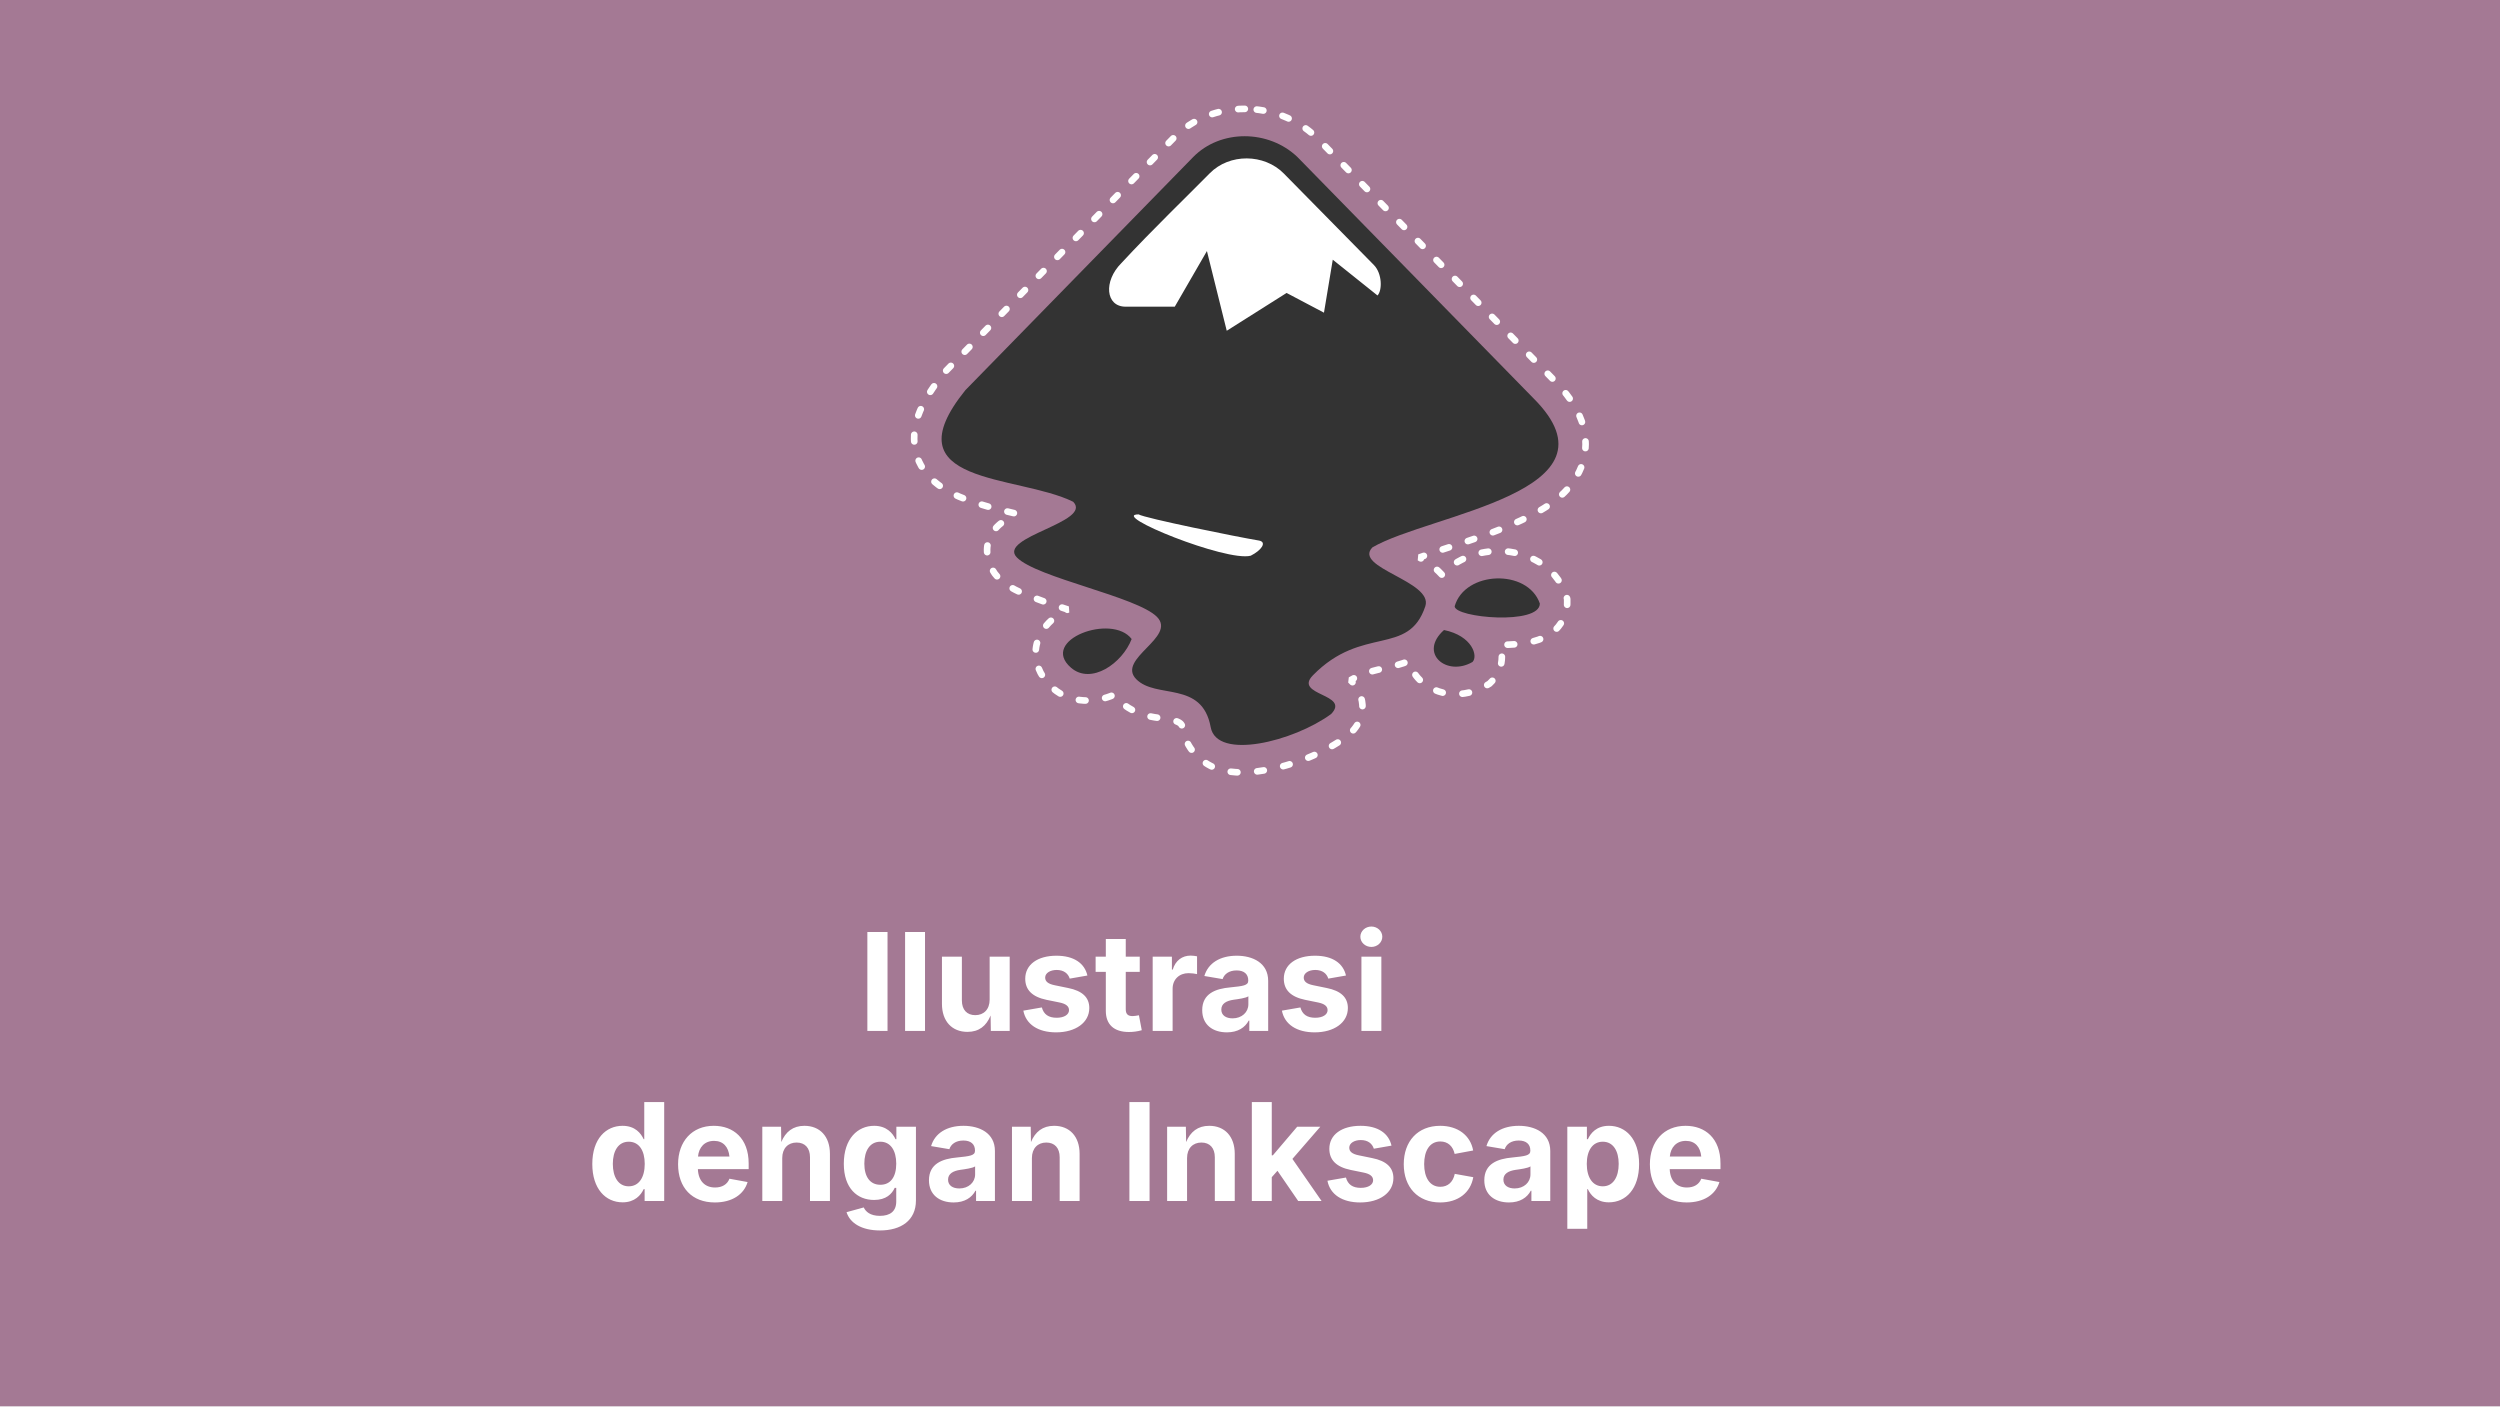
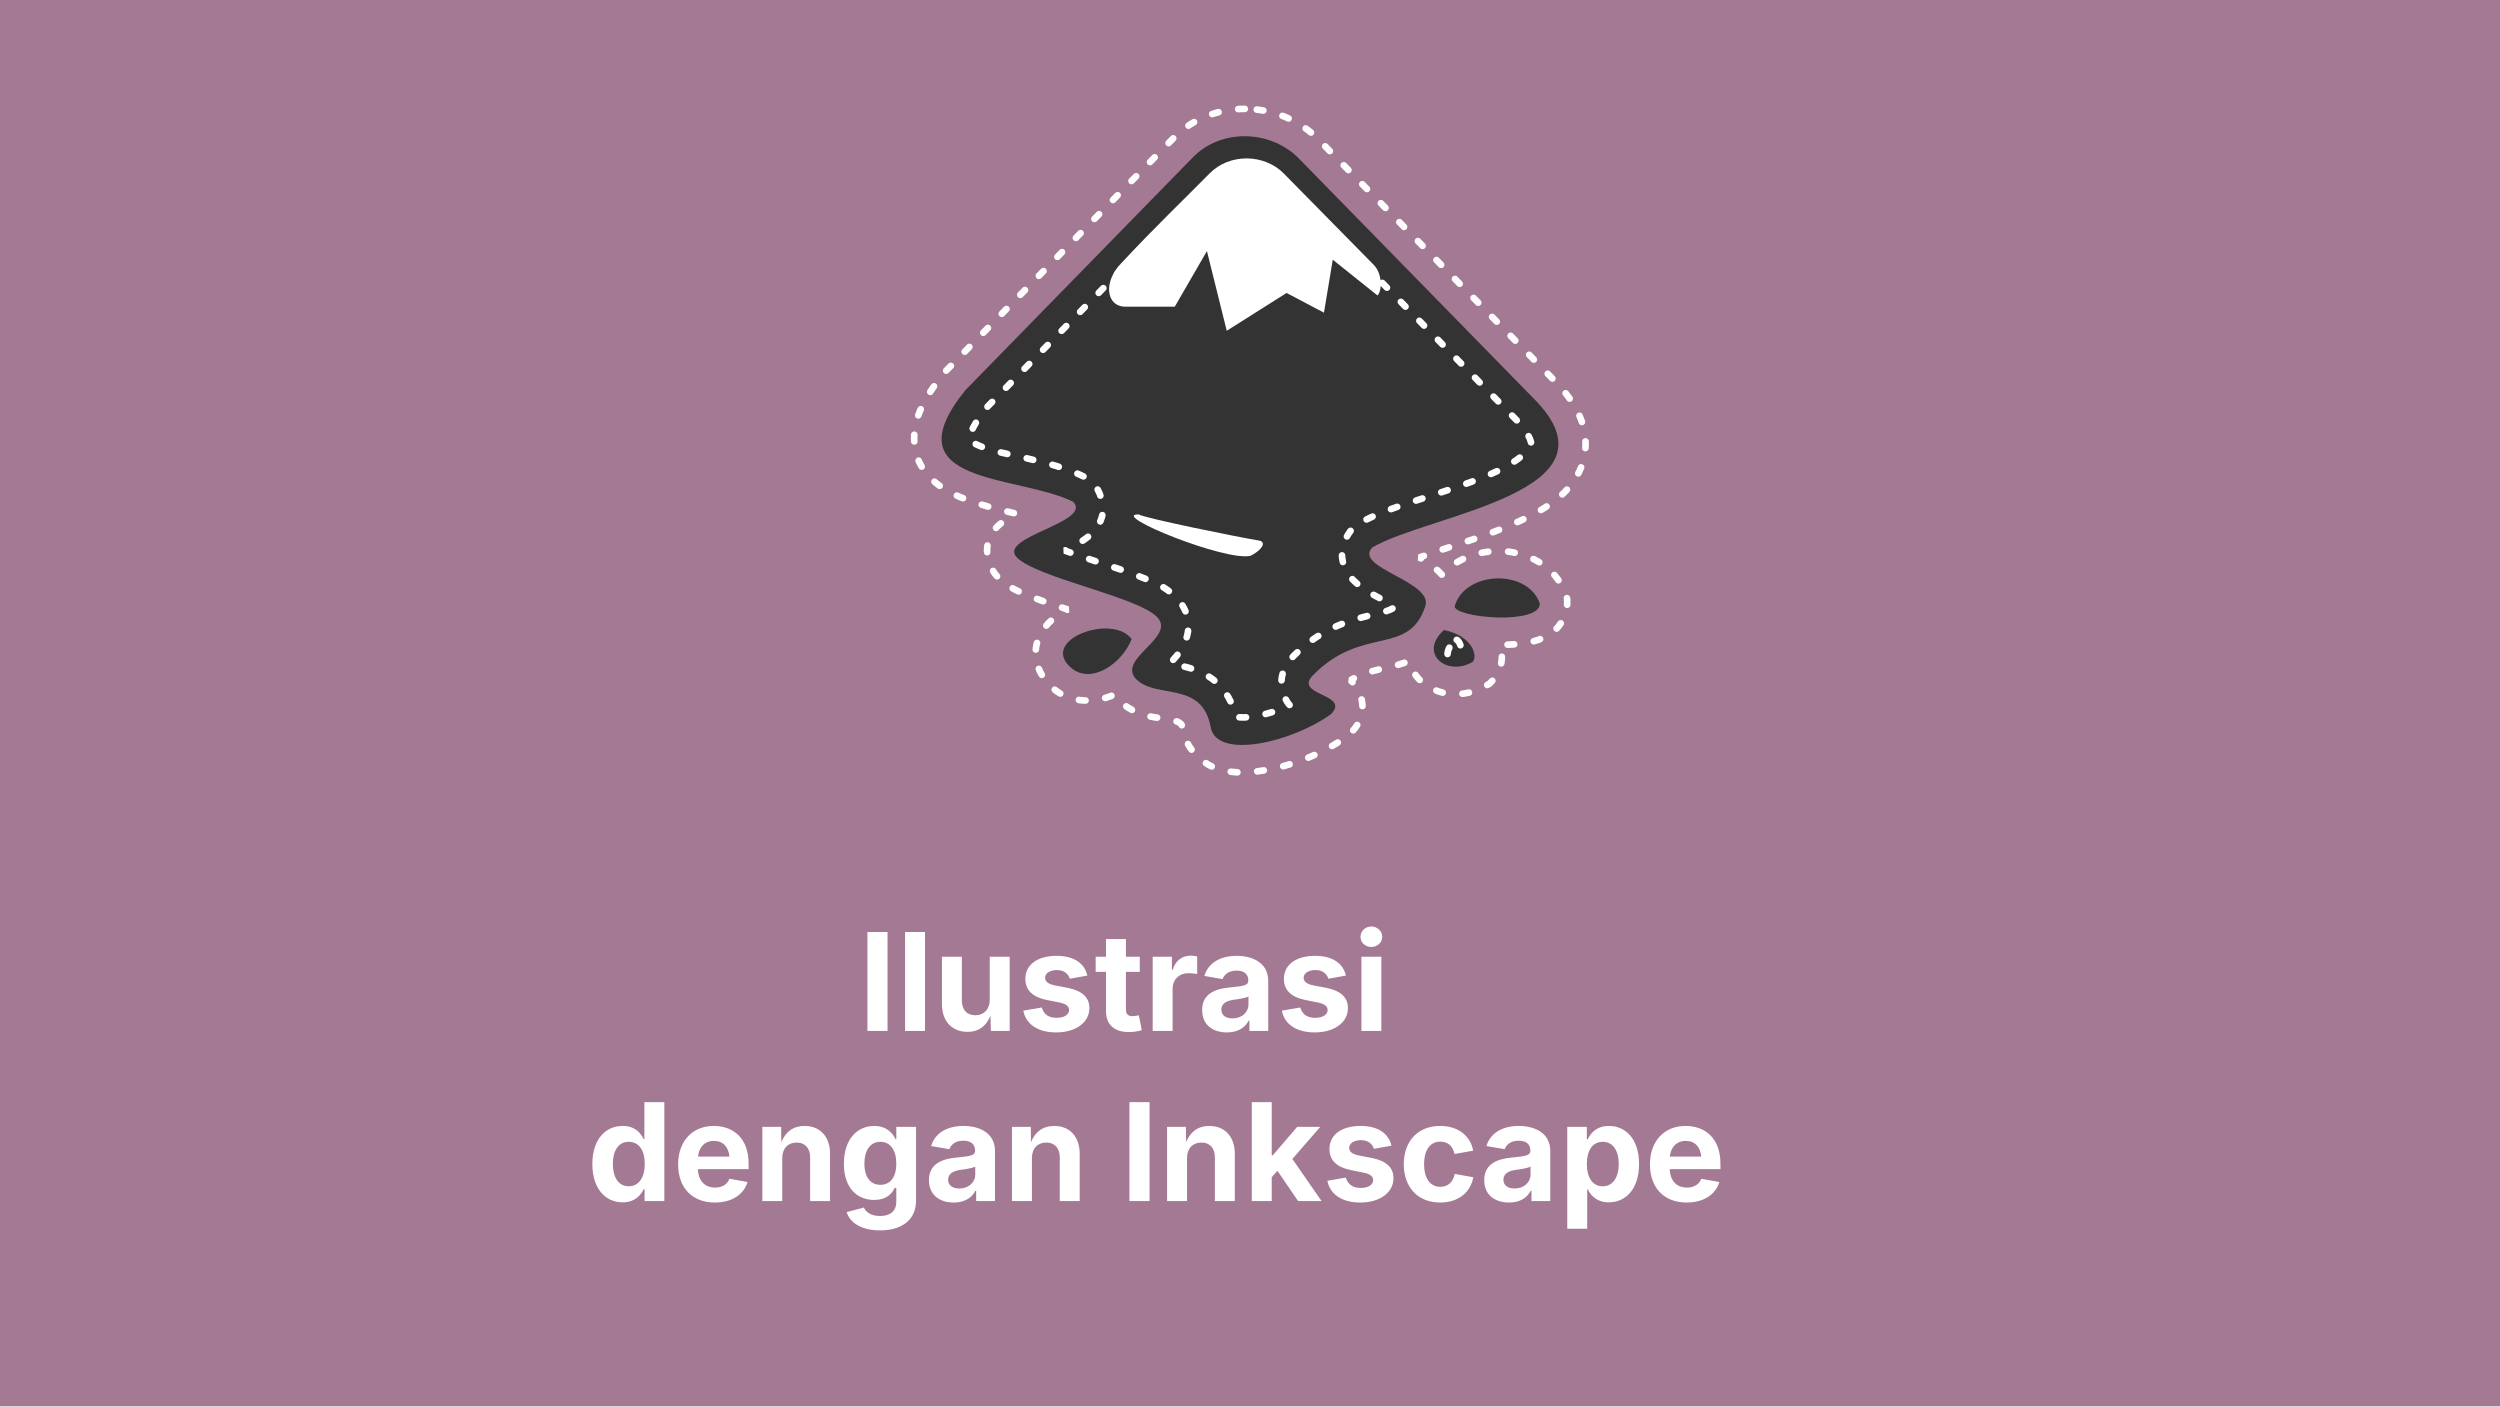
- <svg xmlns="http://www.w3.org/2000/svg" width="1244.445" height="700" viewBox="0 0 329.259 185.208" version="1.1" id="svg8" style="enable-background:new">
+ <svg xmlns="http://www.w3.org/2000/svg" width="800" height="450" viewBox="0 0 211.667 119.062" version="1.1" id="svg8" style="enable-background:new">
  <defs id="defs2" />
-   <g id="layer1" transform="translate(43.50001,-68.29169)">
-     <path style="opacity:1;vector-effect:none;fill:#a47994;fill-opacity:1;fill-rule:nonzero;stroke:none;stroke-width:0.467;stroke-linecap:butt;stroke-linejoin:miter;stroke-miterlimit:4;stroke-dasharray:none;stroke-dashoffset:0;stroke-opacity:1;paint-order:stroke fill markers" d="M 285.759,68.292 V 253.5 H -43.5 V 68.292 Z" id="rect818" />
+   <g id="layer1" transform="translate(-15.29634,-101.3646)">
+     <path transform="translate(1.2935221e-7,-443.8333)" style="opacity:1;vector-effect:none;fill:#a47994;fill-opacity:1;fill-rule:nonzero;stroke:none;stroke-width:0.3;stroke-linecap:butt;stroke-linejoin:miter;stroke-miterlimit:4;stroke-dasharray:none;stroke-dashoffset:0;stroke-opacity:1;paint-order:stroke fill markers;enable-background:new" d="M 226.963,545.198 V 664.26 H 15.296 V 545.198 Z" id="rect818" />
  </g>
-   <g id="layer2" transform="translate(43.50001,-512.125)">
-     <path style="color:#000000;font-style:normal;font-variant:normal;font-weight:normal;font-stretch:normal;font-size:medium;line-height:normal;font-family:sans-serif;font-variant-ligatures:normal;font-variant-position:normal;font-variant-caps:normal;font-variant-numeric:normal;font-variant-alternates:normal;font-feature-settings:normal;text-indent:0;text-align:start;text-decoration:none;text-decoration-line:none;text-decoration-style:solid;text-decoration-color:#000000;letter-spacing:normal;word-spacing:normal;text-transform:none;writing-mode:lr-tb;direction:ltr;text-orientation:mixed;dominant-baseline:auto;baseline-shift:baseline;text-anchor:start;white-space:normal;shape-padding:0;clip-rule:nonzero;display:inline;overflow:visible;visibility:visible;opacity:1;isolation:auto;mix-blend-mode:normal;color-interpolation:sRGB;color-interpolation-filters:linearRGB;solid-color:#000000;solid-opacity:1;vector-effect:none;fill:none;fill-opacity:1;fill-rule:nonzero;stroke:#ffffff;stroke-width:0.873;stroke-linecap:round;stroke-linejoin:bevel;stroke-miterlimit:4;stroke-dasharray:0.873, 2.619;stroke-dashoffset:0;stroke-opacity:1;color-rendering:auto;image-rendering:auto;shape-rendering:auto;text-rendering:auto;enable-background:accumulate" d="m 120.446,526.464 c -3.389,-0.006 -6.84,1.232 -9.386,3.838 l -30.109,30.81 -0.107,0.133 c -2.822,3.494 -4.4,6.598 -3.832,9.948 0.568,3.35 3.347,5.298 5.789,6.333 2.397,1.017 5.078,1.678 7.484,2.238 -0.544,0.297 -1.091,0.602 -1.648,1.034 -0.688,0.534 -1.56,1.237 -2.002,2.779 -0.441,1.542 0.301,3.551 1.213,4.484 l 5.51e-4,5.6e-4 5.51e-4,5.4e-4 c 1.519,1.553 3.063,2.094 4.872,2.808 1.374,0.542 2.908,1.034 4.417,1.53 -0.741,0.366 -1.46,0.798 -2.126,1.388 -1.034,0.915 -2.069,2.37 -2.116,4.267 -0.047,1.897 1.013,3.621 2.297,4.732 l 0.001,10e-4 0.001,10e-4 c 2.393,2.069 5.69,1.891 8.038,0.833 0.117,0.148 0.206,0.337 0.332,0.466 2.678,2.737 5.755,2.487 7.2,2.832 0.723,0.172 1.04,0.35 1.167,0.461 0.127,0.111 0.301,0.216 0.473,1.158 v -0.002 c 0.452,2.471 2.698,4.347 4.669,4.916 1.97,0.568 3.883,0.462 5.833,0.143 3.9,-0.636 7.932,-2.256 11.026,-4.52 l 0.241,-0.176 0.208,-0.213 c 0.623,-0.637 1.272,-1.467 1.508,-2.741 0.236,-1.274 -0.265,-2.75 -0.874,-3.535 -0.228,-0.294 -0.44,-0.497 -0.651,-0.703 1.563,-0.936 3.044,-1.25 4.874,-1.675 0.847,-0.197 1.8,-0.431 2.792,-0.824 0.302,0.961 0.809,1.838 1.472,2.479 2.317,2.241 5.852,2.431 8.76,0.721 l 0.408,-0.239 0.332,-0.337 c 1.143,-1.16 1.359,-2.54 1.284,-3.643 -0.028,-0.407 -0.137,-0.779 -0.242,-1.154 1.485,0.021 2.968,-0.056 4.454,-0.462 0.819,-0.224 1.67,-0.522 2.571,-1.242 0.9,-0.72 1.834,-2.188 1.834,-3.718 v -0.605 l -0.198,-0.572 c -1.346,-3.895 -5.205,-5.649 -8.567,-5.734 -2.73,-0.069 -5.764,0.912 -7.743,3.107 -0.284,-0.314 -0.577,-0.591 -0.863,-0.83 -0.709,-0.592 -1.415,-1.039 -2.099,-1.433 1.015,-0.359 2.016,-0.718 3.17,-1.094 3.301,-1.078 6.987,-2.253 10.267,-3.814 3.28,-1.56 6.47,-3.426 7.909,-7.061 0.72,-1.818 0.735,-4.024 0.029,-5.993 -0.707,-1.969 -1.995,-3.748 -3.788,-5.541 l -31.098,-31.786 -0.041,-0.039 c -2.618,-2.514 -6.048,-3.75 -9.437,-3.756 z m -0.014,7.205 c 1.631,0.003 3.269,0.611 4.452,1.742 l 31.03,31.716 0.014,0.014 c 1.296,1.296 1.897,2.31 2.101,2.88 0.205,0.57 0.155,0.649 0.053,0.906 -0.204,0.514 -1.678,1.957 -4.306,3.207 -2.628,1.25 -6.093,2.389 -9.407,3.471 -3.315,1.083 -6.413,2.028 -8.93,3.498 l -0.418,0.244 -0.338,0.345 c -0.826,0.843 -1.601,2.418 -1.411,3.936 0.19,1.518 0.986,2.445 1.615,3.053 1.258,1.216 2.452,1.746 3.564,2.348 0.764,0.413 1.209,0.709 1.693,1.018 -0.078,0.068 -0.15,0.154 -0.239,0.212 -0.321,0.211 -1.048,0.465 -2.298,0.755 -2.501,0.582 -6.854,1.529 -10.768,5.532 -0.623,0.637 -1.272,1.466 -1.508,2.74 -0.236,1.275 0.266,2.751 0.874,3.536 0.068,0.088 0.127,0.13 0.194,0.209 -1.547,0.667 -3.227,1.22 -4.652,1.453 -1.133,0.185 -2.005,0.138 -2.434,0.067 -0.469,-1.857 -1.378,-3.492 -2.633,-4.591 -1.41,-1.235 -2.983,-1.75 -4.243,-2.051 -1.26,-0.301 -1.238,-0.283 -1.861,-0.43 0.592,-0.594 1.252,-1.282 1.842,-2.473 0.375,-0.757 0.704,-1.813 0.571,-3.017 -0.133,-1.204 -0.774,-2.358 -1.532,-3.133 l -10e-4,-10e-4 -0.001,-0.001 c -1.52,-1.551 -3.063,-2.092 -4.872,-2.806 -1.809,-0.714 -3.836,-1.37 -5.815,-2.015 -1.481,-0.482 -2.777,-0.941 -4.039,-1.396 0.941,-0.435 1.908,-0.912 2.902,-1.683 0.687,-0.534 1.561,-1.236 2.002,-2.779 0.442,-1.542 -0.302,-3.552 -1.214,-4.484 l -0.428,-0.438 -0.549,-0.272 c -4.821,-2.387 -10.903,-2.849 -13.827,-4.089 -1.462,-0.62 -1.496,-0.886 -1.499,-0.904 -0.003,-0.018 0.105,-1.415 2.271,-4.13 l 29.827,-30.523 c 1.06,-1.085 2.584,-1.671 4.218,-1.668 z m 27.926,62.729 c 0.046,0.025 0.04,3.4e-4 0.155,0.112 0.213,0.206 0.46,0.782 0.417,1.195 -0.009,0.082 -0.019,0.078 -0.033,0.129 l -1.757,0.477 c 0.028,-0.404 0.141,-0.935 0.731,-1.534 z" id="path831" />
-     <g style="stroke-width:1.185;enable-background:new" id="inkscape-logo" transform="matrix(0.2232407,0,0,0.2232425,77.21548,526.606)">
-       <path id="path152" d="M 163.15,27.83 28.81,165.3 C -16.58,221.51 59.7,214.97 92.4,231.16 104.13,243.15 47.44,252 59.17,264 c 11.73,11.99 70.93,23.1 82.68,35.09 11.73,11.99 -24.01,24.71 -12.28,36.7 11.73,11.99 38.86,0.63 43.94,28.31 3.62,19.78 48.89,8.5 71.03,-7.7 11.73,-12 -22.44,-10.87 -10.71,-22.86 29.17,-29.83 56.33,-10.84 66.31,-40.73 4.93,-14.77 -42.94,-22.77 -31.19,-34.76 33.75,-19.71 150.4,-32.54 95.05,-87.89 L 224.75,27.83 c -17.03,-16.35 -45.45,-16.53 -61.6,0 z m 154.31,264.98 c 0,6.82 50.25,11.29 50.25,-1.61 -7.16,-20.72 -44.31,-19.32 -50.25,1.61 z M 91.1,329.05 c 11.9,10.29 30.28,-2.56 35.79,-16.92 -11.53,-15.32 -54.69,0.55 -35.79,16.92 z m 220.06,-22.23 c -15.34,13.76 1.72,27.72 16.84,18.83 3.37,-3.42 -0.09,-15.41 -16.84,-18.83 z" style="fill:#333333;stroke-width:1.185" />
-       <path id="path154" d="m 131,238.6 c 3.59,2.23 57.89,13.26 71.16,15.46 4.6,0.97 1.34,5.71 -5,8.91 -14.3,3.8 -83.66,-24.37 -66.16,-24.37 z" style="fill:#ffffff;stroke-width:1.185" />
-       <path id="path156" d="m 216.63,37.47 53.15,53.98 c 5.04,5.15 4.97,15.13 2.15,18 L 245.54,88.34 240.35,119.6 218.3,107.96 182.99,130.27 171.3,83.24 152.33,116.06 h -29 c -11.82,0 -13.21,-15 -2.47,-25.74 18.76,-20.25 40.29,-40.89 51.99,-52.85 11.76,-12.02 32.25,-11.68 43.78,0 z" style="fill:#ffffff;stroke-width:1.185" />
+   <g id="layer2" transform="translate(-15.29634,-545.1979)">
+     <text xml:space="preserve" style="font-style:normal;font-variant:normal;font-weight:bold;font-stretch:normal;font-size:11.52px;line-height:1.25;font-family:Inter;-inkscape-font-specification:'Inter, Bold';font-variant-ligatures:normal;font-variant-position:normal;font-variant-caps:normal;font-variant-numeric:normal;font-variant-alternates:normal;font-feature-settings:normal;text-indent:0;text-align:center;text-decoration:none;text-decoration-line:none;text-decoration-style:solid;text-decoration-color:#000000;letter-spacing:0px;word-spacing:0px;text-transform:none;writing-mode:lr-tb;direction:ltr;text-orientation:mixed;dominant-baseline:auto;baseline-shift:baseline;text-anchor:middle;white-space:normal;shape-padding:0;opacity:1;vector-effect:none;fill:#ffffff;fill-opacity:1;stroke:none;stroke-width:0.17;stroke-linecap:butt;stroke-linejoin:miter;stroke-miterlimit:4;stroke-dasharray:none;stroke-dashoffset:0;stroke-opacity:1" x="120.016" y="632.484" id="text197">
+       <tspan id="tspan195" x="120.016" y="632.484" style="font-style:normal;font-variant:normal;font-weight:bold;font-stretch:normal;font-size:11.52px;line-height:1.25;font-family:Inter;-inkscape-font-specification:'Inter, Bold';font-variant-ligatures:normal;font-variant-position:normal;font-variant-caps:normal;font-variant-numeric:normal;font-variant-alternates:normal;font-feature-settings:normal;text-indent:0;text-align:center;text-decoration:none;text-decoration-line:none;text-decoration-style:solid;text-decoration-color:#000000;letter-spacing:0px;word-spacing:0px;text-transform:none;writing-mode:lr-tb;direction:ltr;text-orientation:mixed;dominant-baseline:auto;baseline-shift:baseline;text-anchor:middle;white-space:normal;shape-padding:0;vector-effect:none;fill:#ffffff;fill-opacity:1;stroke:none;stroke-width:0.17;stroke-linecap:butt;stroke-linejoin:miter;stroke-miterlimit:4;stroke-dasharray:none;stroke-dashoffset:0;stroke-opacity:1">Ilustrasi</tspan>
+       <tspan x="120.016" y="646.884" style="font-style:normal;font-variant:normal;font-weight:bold;font-stretch:normal;font-size:11.52px;line-height:1.25;font-family:Inter;-inkscape-font-specification:'Inter, Bold';font-variant-ligatures:normal;font-variant-position:normal;font-variant-caps:normal;font-variant-numeric:normal;font-variant-alternates:normal;font-feature-settings:normal;text-indent:0;text-align:center;text-decoration:none;text-decoration-line:none;text-decoration-style:solid;text-decoration-color:#000000;letter-spacing:0px;word-spacing:0px;text-transform:none;writing-mode:lr-tb;direction:ltr;text-orientation:mixed;dominant-baseline:auto;baseline-shift:baseline;text-anchor:middle;white-space:normal;shape-padding:0;vector-effect:none;fill:#ffffff;fill-opacity:1;stroke:none;stroke-width:0.17;stroke-linecap:butt;stroke-linejoin:miter;stroke-miterlimit:4;stroke-dasharray:none;stroke-dashoffset:0;stroke-opacity:1" id="tspan199">dengan Inkscape</tspan>
+     </text>
+     <g id="g852" transform="matrix(0.642857,0,0,0.642857,43.26063,215.9748)">
+       <g transform="matrix(0.2232407,0,0,0.2232425,77.21548,526.606)" id="inkscape-logo" style="stroke-width:1.185;enable-background:new">
+         <path style="fill:#333333;stroke-width:1.185" d="M 163.15,27.83 28.81,165.3 C -16.58,221.51 59.7,214.97 92.4,231.16 104.13,243.15 47.44,252 59.17,264 c 11.73,11.99 70.93,23.1 82.68,35.09 11.73,11.99 -24.01,24.71 -12.28,36.7 11.73,11.99 38.86,0.63 43.94,28.31 3.62,19.78 48.89,8.5 71.03,-7.7 11.73,-12 -22.44,-10.87 -10.71,-22.86 29.17,-29.83 56.33,-10.84 66.31,-40.73 4.93,-14.77 -42.94,-22.77 -31.19,-34.76 33.75,-19.71 150.4,-32.54 95.05,-87.89 L 224.75,27.83 c -17.03,-16.35 -45.45,-16.53 -61.6,0 z m 154.31,264.98 c 0,6.82 50.25,11.29 50.25,-1.61 -7.16,-20.72 -44.31,-19.32 -50.25,1.61 z M 91.1,329.05 c 11.9,10.29 30.28,-2.56 35.79,-16.92 -11.53,-15.32 -54.69,0.55 -35.79,16.92 z m 220.06,-22.23 c -15.34,13.76 1.72,27.72 16.84,18.83 3.37,-3.42 -0.09,-15.41 -16.84,-18.83 z" id="path152" />
+         <path style="fill:#ffffff;stroke-width:1.185" d="m 131,238.6 c 3.59,2.23 57.89,13.26 71.16,15.46 4.6,0.97 1.34,5.71 -5,8.91 -14.3,3.8 -83.66,-24.37 -66.16,-24.37 z" id="path154" />
+         <path style="fill:#ffffff;stroke-width:1.185" d="m 216.63,37.47 53.15,53.98 c 5.04,5.15 4.97,15.13 2.15,18 L 245.54,88.34 240.35,119.6 218.3,107.96 182.99,130.27 171.3,83.24 152.33,116.06 h -29 c -11.82,0 -13.21,-15 -2.47,-25.74 18.76,-20.25 40.29,-40.89 51.99,-52.85 11.76,-12.02 32.25,-11.68 43.78,0 z" id="path156" />
+       </g>
+       <path id="path831" d="m 120.446,526.464 c -3.389,-0.006 -6.84,1.232 -9.386,3.838 l -30.109,30.81 -0.107,0.133 c -2.822,3.494 -4.4,6.598 -3.832,9.948 0.568,3.35 3.347,5.298 5.789,6.333 2.397,1.017 5.078,1.678 7.484,2.238 -0.544,0.297 -1.091,0.602 -1.648,1.034 -0.688,0.534 -1.56,1.237 -2.002,2.779 -0.441,1.542 0.301,3.551 1.213,4.484 l 5.51e-4,5.6e-4 5.51e-4,5.4e-4 c 1.519,1.553 3.063,2.094 4.872,2.808 1.374,0.542 2.908,1.034 4.417,1.53 -0.741,0.366 -1.46,0.798 -2.126,1.388 -1.034,0.915 -2.069,2.37 -2.116,4.267 -0.047,1.897 1.013,3.621 2.297,4.732 l 0.001,10e-4 0.001,10e-4 c 2.393,2.069 5.69,1.891 8.038,0.833 0.117,0.148 0.206,0.337 0.332,0.466 2.678,2.737 5.755,2.487 7.2,2.832 0.723,0.172 1.04,0.35 1.167,0.461 0.127,0.111 0.301,0.216 0.473,1.158 v -0.002 c 0.452,2.471 2.698,4.347 4.669,4.916 1.97,0.568 3.883,0.462 5.833,0.143 3.9,-0.636 7.932,-2.256 11.026,-4.52 l 0.241,-0.176 0.208,-0.213 c 0.623,-0.637 1.272,-1.467 1.508,-2.741 0.236,-1.274 -0.265,-2.75 -0.874,-3.535 -0.228,-0.294 -0.44,-0.497 -0.651,-0.703 1.563,-0.936 3.044,-1.25 4.874,-1.675 0.847,-0.197 1.8,-0.431 2.792,-0.824 0.302,0.961 0.809,1.838 1.472,2.479 2.317,2.241 5.852,2.431 8.76,0.721 l 0.408,-0.239 0.332,-0.337 c 1.143,-1.16 1.359,-2.54 1.284,-3.643 -0.028,-0.407 -0.137,-0.779 -0.242,-1.154 1.485,0.021 2.968,-0.056 4.454,-0.462 0.819,-0.224 1.67,-0.522 2.571,-1.242 0.9,-0.72 1.834,-2.188 1.834,-3.718 v -0.605 l -0.198,-0.572 c -1.346,-3.895 -5.205,-5.649 -8.567,-5.734 -2.73,-0.069 -5.764,0.912 -7.743,3.107 -0.284,-0.314 -0.577,-0.591 -0.863,-0.83 -0.709,-0.592 -1.415,-1.039 -2.099,-1.433 1.015,-0.359 2.016,-0.718 3.17,-1.094 3.301,-1.078 6.987,-2.253 10.267,-3.814 3.28,-1.56 6.47,-3.426 7.909,-7.061 0.72,-1.818 0.735,-4.024 0.029,-5.993 -0.707,-1.969 -1.995,-3.748 -3.788,-5.541 l -31.098,-31.786 -0.041,-0.039 c -2.618,-2.514 -6.048,-3.75 -9.437,-3.756 z m -0.014,7.205 c 1.631,0.003 3.269,0.611 4.452,1.742 l 31.03,31.716 0.014,0.014 c 1.296,1.296 1.897,2.31 2.101,2.88 0.205,0.57 0.155,0.649 0.053,0.906 -0.204,0.514 -1.678,1.957 -4.306,3.207 -2.628,1.25 -6.093,2.389 -9.407,3.471 -3.315,1.083 -6.413,2.028 -8.93,3.498 l -0.418,0.244 -0.338,0.345 c -0.826,0.843 -1.601,2.418 -1.411,3.936 0.19,1.518 0.986,2.445 1.615,3.053 1.258,1.216 2.452,1.746 3.564,2.348 0.764,0.413 1.209,0.709 1.693,1.018 -0.078,0.068 -0.15,0.154 -0.239,0.212 -0.321,0.211 -1.048,0.465 -2.298,0.755 -2.501,0.582 -6.854,1.529 -10.768,5.532 -0.623,0.637 -1.272,1.466 -1.508,2.74 -0.236,1.275 0.266,2.751 0.874,3.536 0.068,0.088 0.127,0.13 0.194,0.209 -1.547,0.667 -3.227,1.22 -4.652,1.453 -1.133,0.185 -2.005,0.138 -2.434,0.067 -0.469,-1.857 -1.378,-3.492 -2.633,-4.591 -1.41,-1.235 -2.983,-1.75 -4.243,-2.051 -1.26,-0.301 -1.238,-0.283 -1.861,-0.43 0.592,-0.594 1.252,-1.282 1.842,-2.473 0.375,-0.757 0.704,-1.813 0.571,-3.017 -0.133,-1.204 -0.774,-2.358 -1.532,-3.133 l -10e-4,-10e-4 -0.001,-0.001 c -1.52,-1.551 -3.063,-2.092 -4.872,-2.806 -1.809,-0.714 -3.836,-1.37 -5.815,-2.015 -1.481,-0.482 -2.777,-0.941 -4.039,-1.396 0.941,-0.435 1.908,-0.912 2.902,-1.683 0.687,-0.534 1.561,-1.236 2.002,-2.779 0.442,-1.542 -0.302,-3.552 -1.214,-4.484 l -0.428,-0.438 -0.549,-0.272 c -4.821,-2.387 -10.903,-2.849 -13.827,-4.089 -1.462,-0.62 -1.496,-0.886 -1.499,-0.904 -0.003,-0.018 0.105,-1.415 2.271,-4.13 l 29.827,-30.523 c 1.06,-1.085 2.584,-1.671 4.218,-1.668 z m 27.926,62.729 c 0.046,0.025 0.04,3.4e-4 0.155,0.112 0.213,0.206 0.46,0.782 0.417,1.195 -0.009,0.082 -0.019,0.078 -0.033,0.129 l -1.757,0.477 c 0.028,-0.404 0.141,-0.935 0.731,-1.534 z" style="color:#000000;font-style:normal;font-variant:normal;font-weight:normal;font-stretch:normal;font-size:medium;line-height:normal;font-family:sans-serif;font-variant-ligatures:normal;font-variant-position:normal;font-variant-caps:normal;font-variant-numeric:normal;font-variant-alternates:normal;font-feature-settings:normal;text-indent:0;text-align:start;text-decoration:none;text-decoration-line:none;text-decoration-style:solid;text-decoration-color:#000000;letter-spacing:normal;word-spacing:normal;text-transform:none;writing-mode:lr-tb;direction:ltr;text-orientation:mixed;dominant-baseline:auto;baseline-shift:baseline;text-anchor:start;white-space:normal;shape-padding:0;clip-rule:nonzero;display:inline;overflow:visible;visibility:visible;opacity:1;isolation:auto;mix-blend-mode:normal;color-interpolation:sRGB;color-interpolation-filters:linearRGB;solid-color:#000000;solid-opacity:1;vector-effect:none;fill:none;fill-opacity:1;fill-rule:nonzero;stroke:#ffffff;stroke-width:0.873;stroke-linecap:round;stroke-linejoin:bevel;stroke-miterlimit:4;stroke-dasharray:0.873, 2.619;stroke-dashoffset:0;stroke-opacity:1;color-rendering:auto;image-rendering:auto;shape-rendering:auto;text-rendering:auto;enable-background:accumulate" />
    </g>
-     <text xml:space="preserve" style="font-style:normal;font-variant:normal;font-weight:bold;font-stretch:normal;font-size:17.92px;line-height:1.25;font-family:Inter;-inkscape-font-specification:'Inter, Bold';font-variant-ligatures:normal;font-variant-position:normal;font-variant-caps:normal;font-variant-numeric:normal;font-variant-alternates:normal;font-feature-settings:normal;text-indent:0;text-align:center;text-decoration:none;text-decoration-line:none;text-decoration-style:solid;text-decoration-color:#000000;letter-spacing:0px;word-spacing:0px;text-transform:none;writing-mode:lr-tb;direction:ltr;text-orientation:mixed;dominant-baseline:auto;baseline-shift:baseline;text-anchor:middle;white-space:normal;shape-padding:0;opacity:1;vector-effect:none;fill:#ffffff;fill-opacity:1;stroke:none;stroke-width:0.265;stroke-linecap:butt;stroke-linejoin:miter;stroke-miterlimit:4;stroke-dasharray:none;stroke-dashoffset:0;stroke-opacity:1" x="119.397" y="647.903" id="text197">
-       <tspan id="tspan195" x="119.397" y="647.903" style="font-style:normal;font-variant:normal;font-weight:bold;font-stretch:normal;font-size:17.92px;line-height:1.25;font-family:Inter;-inkscape-font-specification:'Inter, Bold';font-variant-ligatures:normal;font-variant-position:normal;font-variant-caps:normal;font-variant-numeric:normal;font-variant-alternates:normal;font-feature-settings:normal;text-indent:0;text-align:center;text-decoration:none;text-decoration-line:none;text-decoration-style:solid;text-decoration-color:#000000;letter-spacing:0px;word-spacing:0px;text-transform:none;writing-mode:lr-tb;direction:ltr;text-orientation:mixed;dominant-baseline:auto;baseline-shift:baseline;text-anchor:middle;white-space:normal;shape-padding:0;vector-effect:none;fill:#ffffff;fill-opacity:1;stroke:none;stroke-width:0.265;stroke-linecap:butt;stroke-linejoin:miter;stroke-miterlimit:4;stroke-dasharray:none;stroke-dashoffset:0;stroke-opacity:1">Ilustrasi</tspan>
-       <tspan x="119.397" y="670.304" style="font-style:normal;font-variant:normal;font-weight:bold;font-stretch:normal;font-size:17.92px;line-height:1.25;font-family:Inter;-inkscape-font-specification:'Inter, Bold';font-variant-ligatures:normal;font-variant-position:normal;font-variant-caps:normal;font-variant-numeric:normal;font-variant-alternates:normal;font-feature-settings:normal;text-indent:0;text-align:center;text-decoration:none;text-decoration-line:none;text-decoration-style:solid;text-decoration-color:#000000;letter-spacing:0px;word-spacing:0px;text-transform:none;writing-mode:lr-tb;direction:ltr;text-orientation:mixed;dominant-baseline:auto;baseline-shift:baseline;text-anchor:middle;white-space:normal;shape-padding:0;vector-effect:none;fill:#ffffff;fill-opacity:1;stroke:none;stroke-width:0.265;stroke-linecap:butt;stroke-linejoin:miter;stroke-miterlimit:4;stroke-dasharray:none;stroke-dashoffset:0;stroke-opacity:1" id="tspan199">dengan Inkscape</tspan>
-     </text>
  </g>
</svg>
